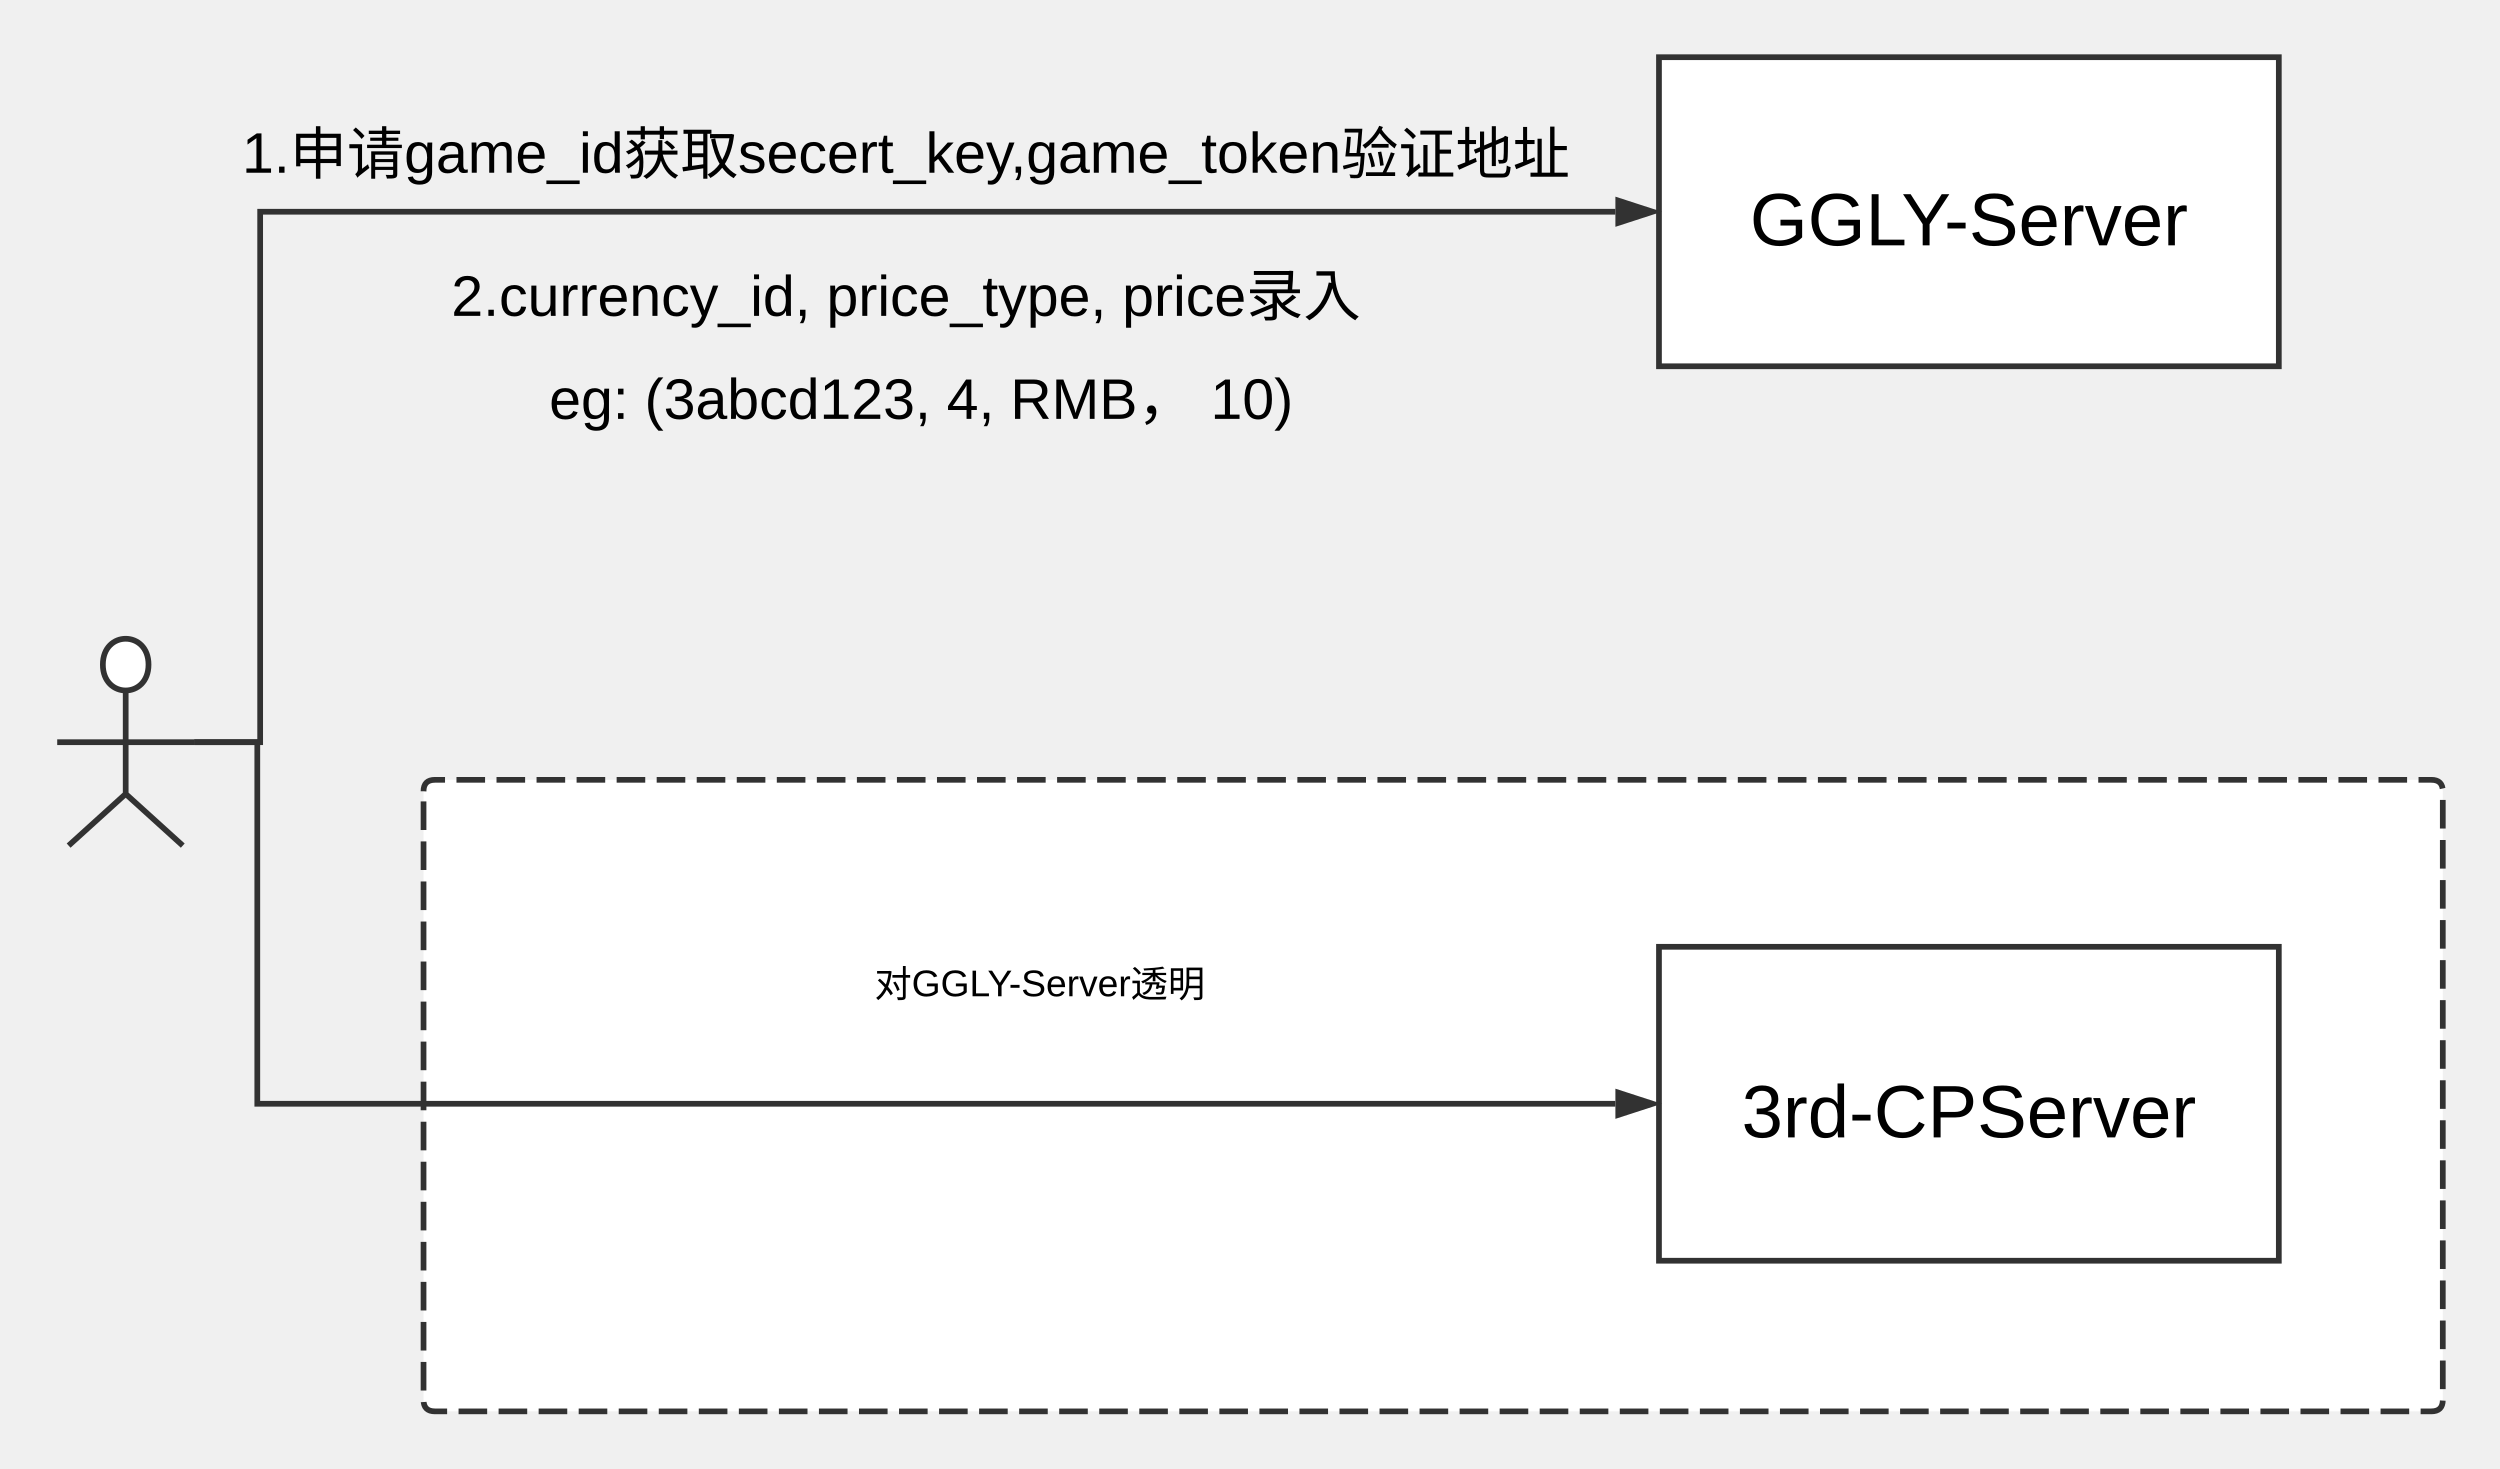
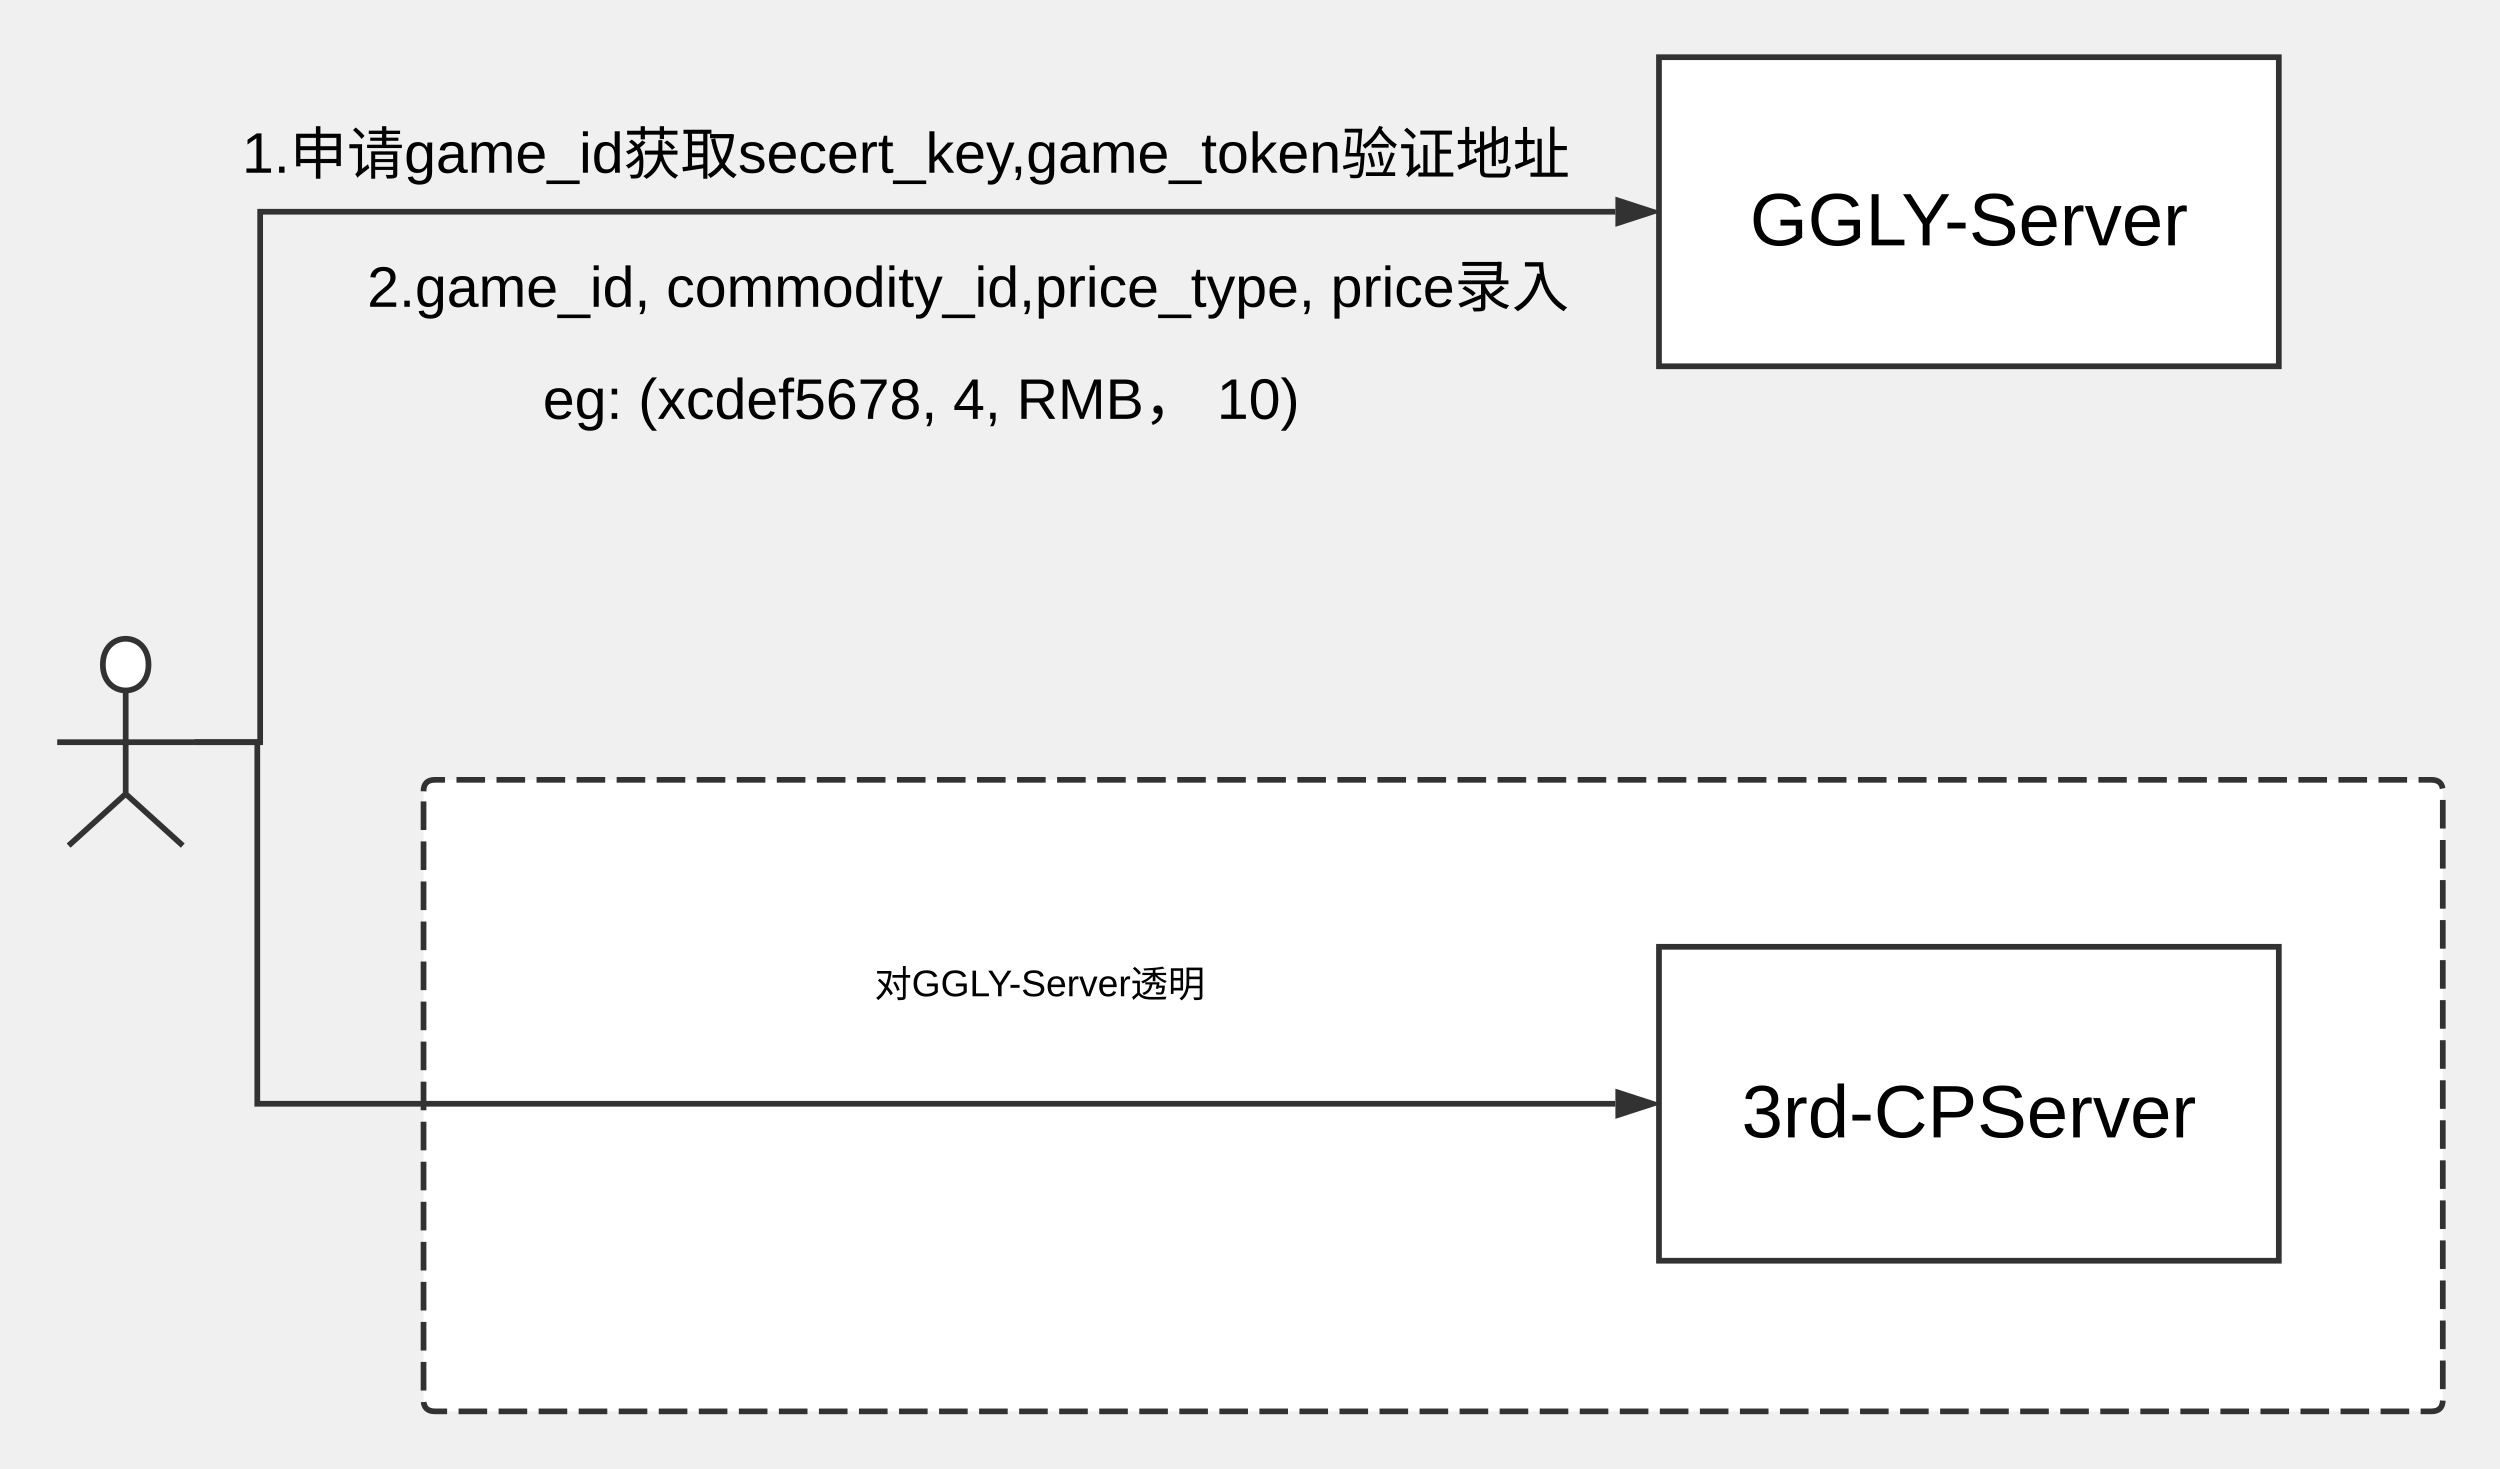
<svg xmlns="http://www.w3.org/2000/svg" id="drawing" version="1.1" width="874.081" height="513.458" viewBox="69.252 168.208 874.081 513.458">
  <defs id="SvgjsDefs1001">
    <marker id="SvgjsMarker1029" markerWidth="16.236" markerHeight="10.551" refX="-1" refY="3.899" viewBox="-1 -1.376 16.236 10.551" orient="auto" markerUnits="userSpaceOnUse">
      <path id="SvgjsPath1030" d="M12 3.899L0 7.798V0Z " stroke="#323232" stroke-width="2" fill="#323232" transform="matrix(1,0,0,1,0,0)" />
    </marker>
    <marker id="SvgjsMarker1036" markerWidth="16.236" markerHeight="10.551" refX="-1" refY="3.899" viewBox="-1 -1.376 16.236 10.551" orient="auto" markerUnits="userSpaceOnUse">
      <path id="SvgjsPath1037" d="M12 3.899L0 7.798V0Z " stroke="#323232" stroke-width="2" fill="#323232" transform="matrix(1,0,0,1,0,0)" />
    </marker>
  </defs>
  <g id="SvgjsG1007">
    <path id="SvgjsPath1008" d="M69.252 168.208H943.333V681.667H69.252V168.208Z " fill-opacity="0" fill="none" />
    <g id="SvgjsG1009">
      <g id="SvgjsG1010" transform="translate(217.3333 440.8623)" opacity="1">
        <path id="SvgjsPath1011" d="M0 4Q0 0 4 0L702 0Q706 0 706 4L706 216.804Q706 220.804 702 220.804L4 220.804Q0 220.804 0 216.804Z " stroke-dasharray="10 4" stroke="#323232" stroke-width="2" fill="#ffffff" opacity="1" />
      </g>
      <g id="SvgjsG1012" transform="translate(649.2838 188.2084)" opacity="1">
        <path id="SvgjsPath1013" d="M0 0L216.716 0L216.716 108.059L0 108.059Z " stroke-dasharray="none" stroke="#323232" stroke-width="2" fill="#ffffff" opacity="1" />
        <g id="SvgjsG1014" transform="matrix(1 0 0 1 10 37.77964)" fill="#ffffff">
          <text id="SvgjsText1015" font-family="微软雅黑,黑体,Arial,SimSun" fill="#000000" font-size="26" font-weight="normal" font-style="normal" text-anchor="middle" text-decoration="blink" x="98.358" y="28">GGLY-Server</text>
        </g>
      </g>
      <g id="SvgjsG1016" transform="translate(649.2838 499.239)" opacity="1">
        <path id="SvgjsPath1017" d="M0 0L216.716 0L216.716 109.761L0 109.761Z " stroke-dasharray="none" stroke="#323232" stroke-width="2" fill="#ffffff" opacity="1" />
        <g id="SvgjsG1018" transform="matrix(1 0 0 1 10 38.6305)" fill="#ffffff">
          <text id="SvgjsText1019" font-family="微软雅黑,黑体,Arial,SimSun" fill="#000000" font-size="26" font-weight="normal" font-style="normal" text-anchor="middle" text-decoration="blink" x="98.358" y="28">3rd-CPServer</text>
        </g>
      </g>
      <g id="SvgjsG1020" transform="translate(141.4246 209.7782)" opacity="1">
        <path id="SvgjsPath1021" d="M0 0L489.159 0L489.159 20L0 20Z " stroke-dasharray="none" stroke-width="0" stroke="#323232" fill="none" opacity="1" />
        <g id="SvgjsG1022" transform="matrix(1 0 0 1 0 -2.5)" fill="#ffffff">
          <text id="SvgjsText1023" font-family="微软雅黑,黑体,Arial,SimSun" fill="#000000" font-size="20" font-weight="normal" font-style="normal" text-anchor="middle" text-decoration="blink" x="244.579" y="21.328">1.申请game_id获取secert_key,game_token验证地址</text>
        </g>
      </g>
      <g id="SvgjsG1024" transform="translate(89.25199 391.5392)" opacity="1">
        <path id="SvgjsPath1025" d="M15.963 9.04C15.963 -3.013 31.926 -3.013 31.926 9.04C31.926 21.094 15.963 21.094 15.963 9.04M23.944 18.081L23.944 54.242M23.944 54.242L3.991 72.323M23.944 54.242L43.898 72.323M0 36.162L47.889 36.162 " stroke-dasharray="none" stroke="#323232" stroke-width="2" fill="#ffffff" opacity="1" />
        <path id="SvgjsPath1026" d="M0 0L47.889 0L47.889 72.323L0 72.323Z " stroke-dasharray="none" stroke-width="0" stroke="#323232" fill="none" opacity="1" />
      </g>
      <g id="SvgjsG1027">
        <path id="SvgjsPath1028" d="M137.141 427.701L159.212 427.701L159.212 554.12L634.048 554.12 " stroke-dasharray="none" stroke="#323232" stroke-width="2" fill="none" marker-end="url(#SvgjsMarker1029)" />
        <g id="SvgjsG1031" transform="matrix(1 0 0 1 322.3848 545.9945)">
          <path id="SvgjsPath1032" d="M0 0H0V0H0V0Z " fill="#ffffff" transform="translate(0 0)" />
          <text id="SvgjsText1033" font-family="Microsoft Yahei,SimSun" fill="#000000" font-size="13" font-weight="normal" font-style="normal" text-anchor="middle" text-decoration="blink" x="0" y="0" />
        </g>
      </g>
      <g id="SvgjsG1034">
        <path id="SvgjsPath1035" d="M137.141 427.701L160.212 427.701L160.212 242.238L634.048 242.238 " stroke-dasharray="none" stroke="#323232" stroke-width="2" fill="none" marker-end="url(#SvgjsMarker1036)" />
        <g id="SvgjsG1038" transform="matrix(1 0 0 1 292.8628 234.113)">
          <path id="SvgjsPath1039" d="M0 0H0V0H0V0Z " fill="#ffffff" transform="translate(0 0)" />
          <text id="SvgjsText1040" font-family="Microsoft Yahei,SimSun" fill="#000000" font-size="13" font-weight="normal" font-style="normal" text-anchor="middle" text-decoration="blink" x="0" y="0" />
        </g>
      </g>
      <g id="SvgjsG1041" transform="translate(352.796 487.6667)" opacity="1">
        <path id="SvgjsPath1042" d="M0 0L160 0L160 40L0 40Z " stroke-dasharray="none" stroke-width="0" stroke="#323232" fill="none" opacity="1" />
        <g id="SvgjsG1043" transform="matrix(1 0 0 1 0 11.875)" fill="#ffffff">
          <text id="SvgjsText1044" font-family="微软雅黑,黑体,Arial,SimSun" fill="#000000" font-size="13" font-weight="normal" font-style="normal" text-anchor="middle" text-decoration="blink" x="80" y="17.328">对GGLY-Server透明</text>
        </g>
      </g>
      <g id="SvgjsG1045" transform="translate(171.1746 247.6157)" opacity="1">
-         <path id="SvgjsPath1046" d="M0 0L429.659 0L429.659 44.384L0 44.384Z " stroke-dasharray="none" stroke-width="0" stroke="#323232" fill="none" opacity="1" />
-         <g id="SvgjsG1047" transform="matrix(1 0 0 1 0 9.692161)" fill="#ffffff">
-           <text id="SvgjsText1048" font-family="微软雅黑,黑体,Arial,SimSun" fill="#000000" font-size="20" font-weight="normal" font-style="normal" text-anchor="middle" text-decoration="blink" x="214.829" y="21.328">2.currency_id, price_type, price录入</text>
+         <path id="SvgjsPath1046" d="M0 0L473.159 0L473.159 38.051L0 38.051Z " stroke-dasharray="none" stroke-width="0" stroke="#323232" fill="none" opacity="1" />
+         <g id="SvgjsG1047" transform="matrix(1 0 0 1 0 6.525493)" fill="#ffffff">
+           <text id="SvgjsText1048" font-family="微软雅黑,黑体,Arial,SimSun" fill="#000000" font-size="20" font-weight="normal" font-style="normal" text-anchor="middle" text-decoration="blink" x="236.579" y="21.328">2.game_id, commodity_id,price_type, price录入</text>
        </g>
      </g>
      <g id="SvgjsG1049" transform="translate(203.3333 283)" opacity="1">
        <path id="SvgjsPath1050" d="M0 0L376 0L376 45.667L0 45.667Z " stroke-dasharray="none" stroke-width="0" stroke="#323232" fill="none" opacity="1" />
        <g id="SvgjsG1051" transform="matrix(1 0 0 1 0 10.33333)" fill="#ffffff">
-           <text id="SvgjsText1052" font-family="微软雅黑,黑体,Arial,SimSun" fill="#000000" font-size="20" font-weight="normal" font-style="normal" text-anchor="middle" text-decoration="blink" x="188" y="21.328">eg: (3abcd123, 4, RMB， 10)</text>
+           <text id="SvgjsText1052" font-family="微软雅黑,黑体,Arial,SimSun" fill="#000000" font-size="20" font-weight="normal" font-style="normal" text-anchor="middle" text-decoration="blink" x="188" y="21.328">eg: (xcdef5678, 4, RMB， 10)</text>
        </g>
      </g>
    </g>
  </g>
</svg>
